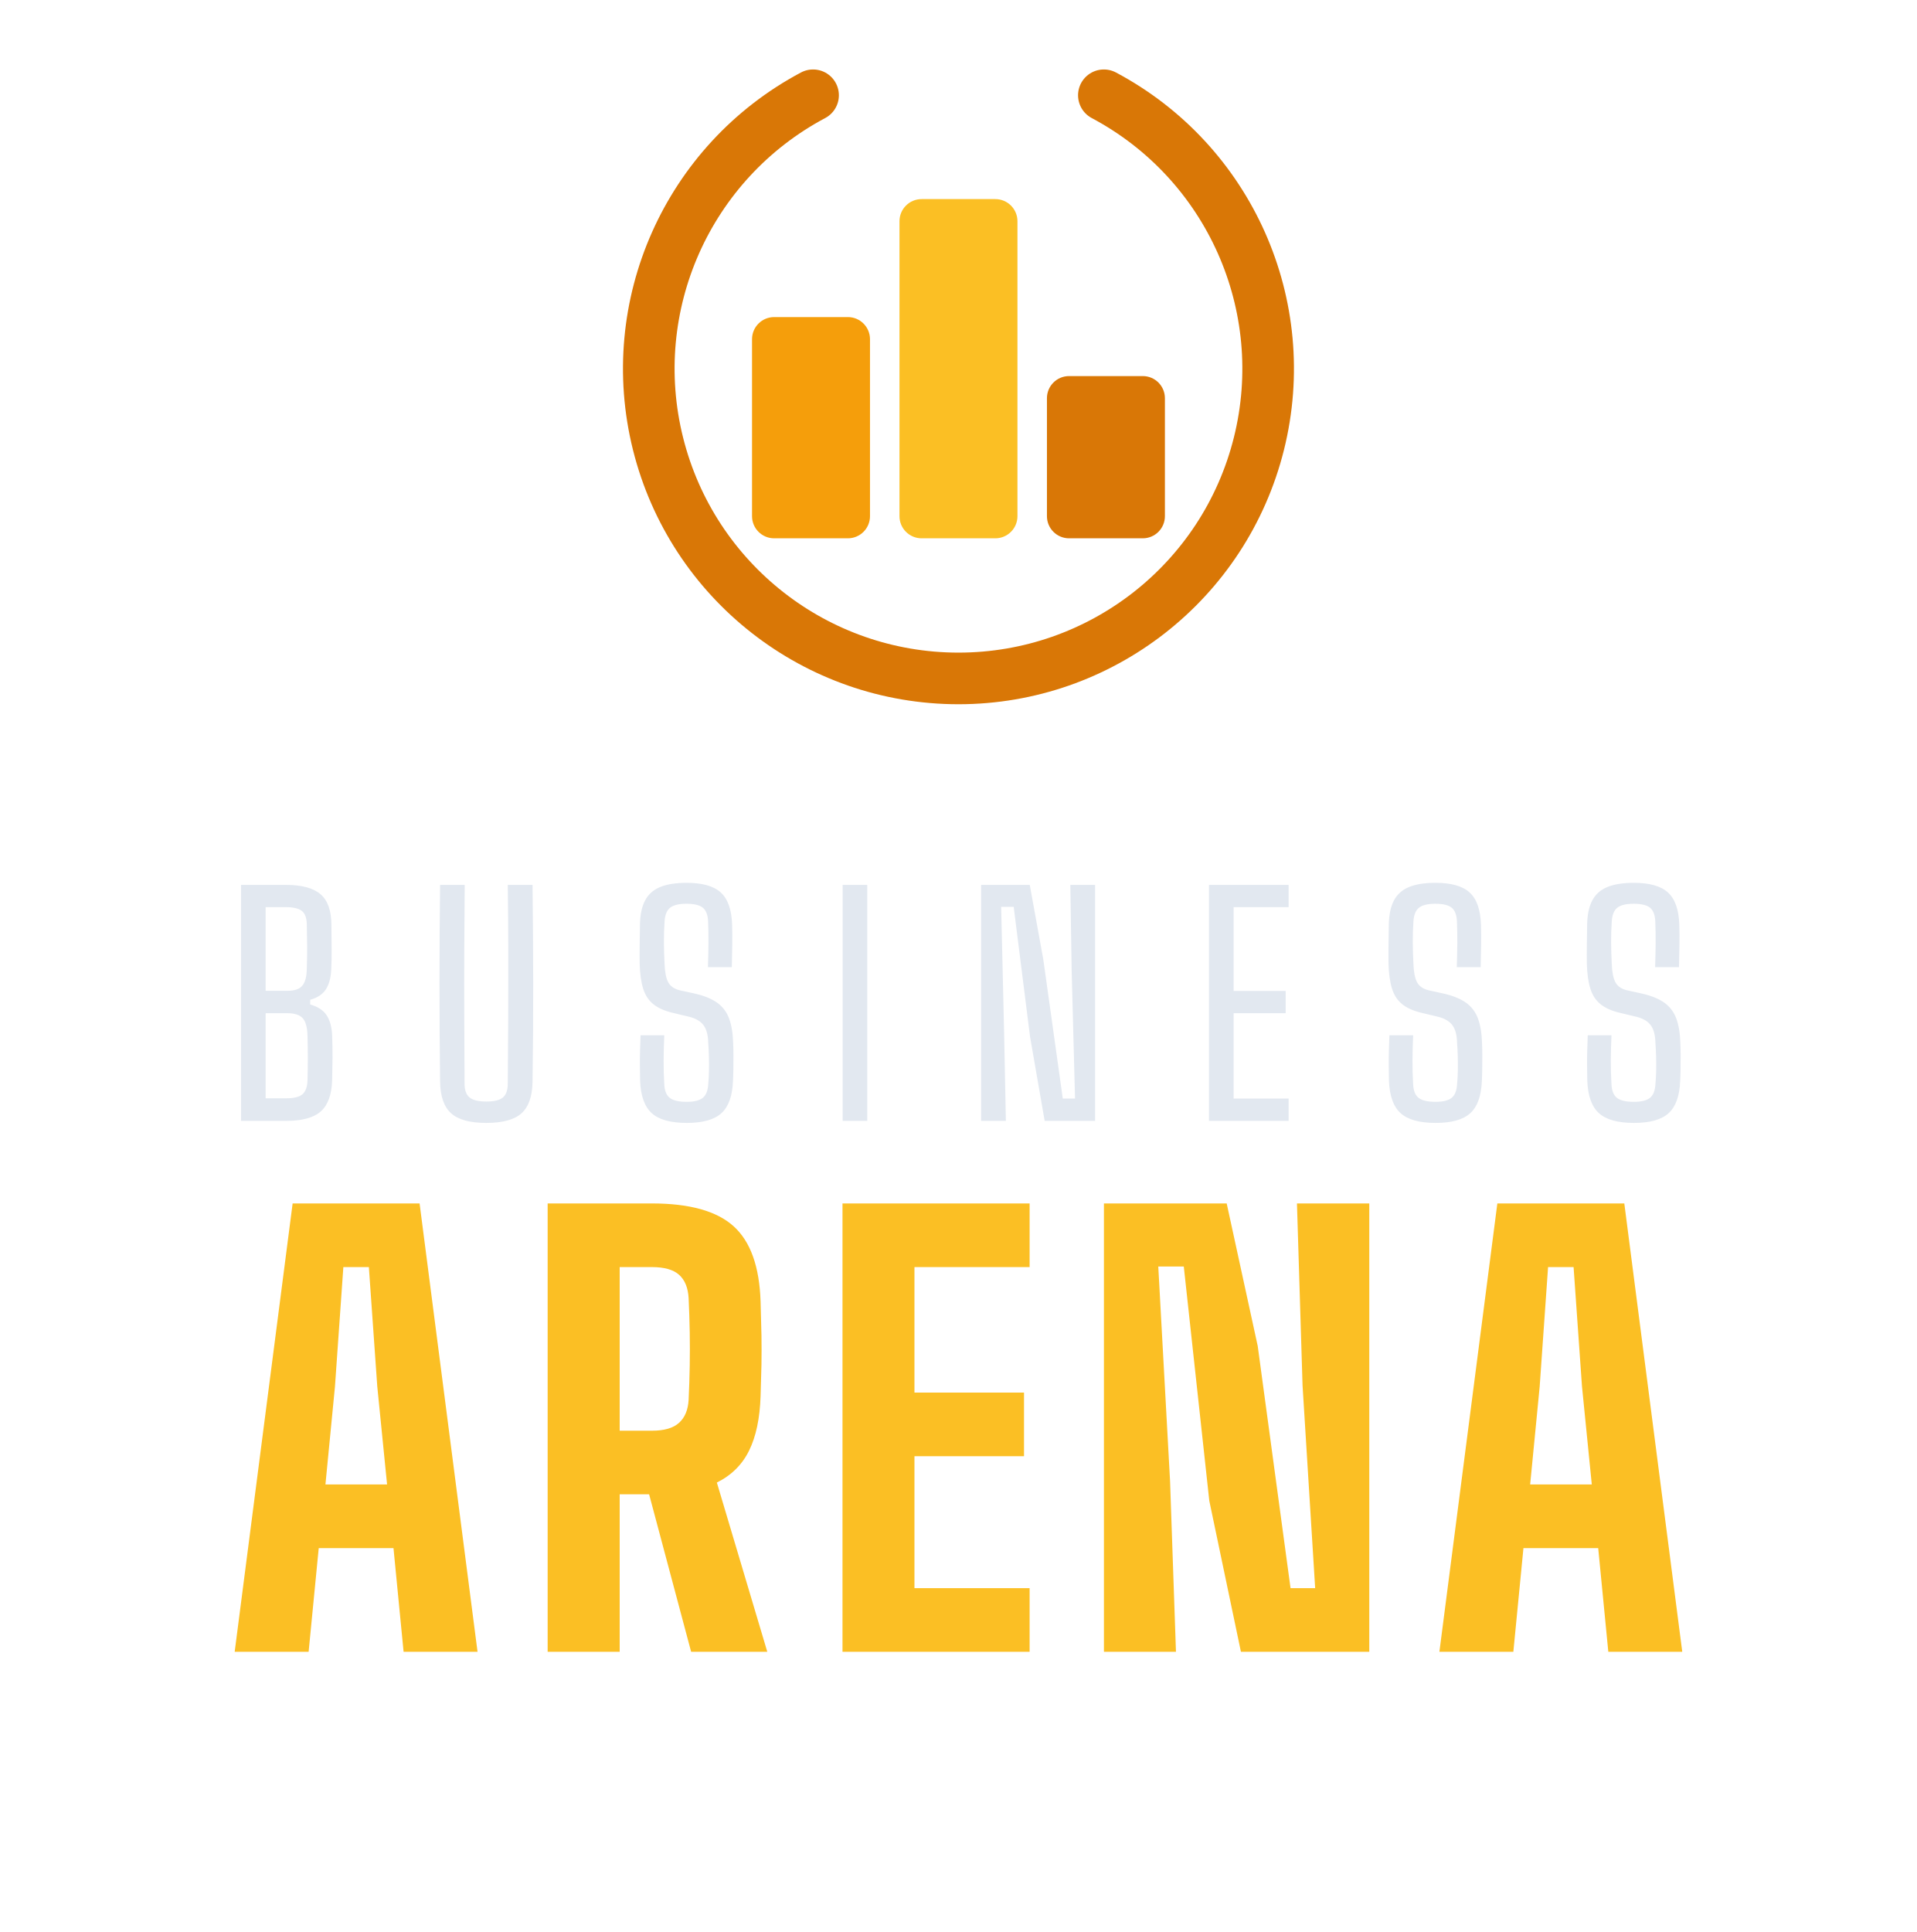
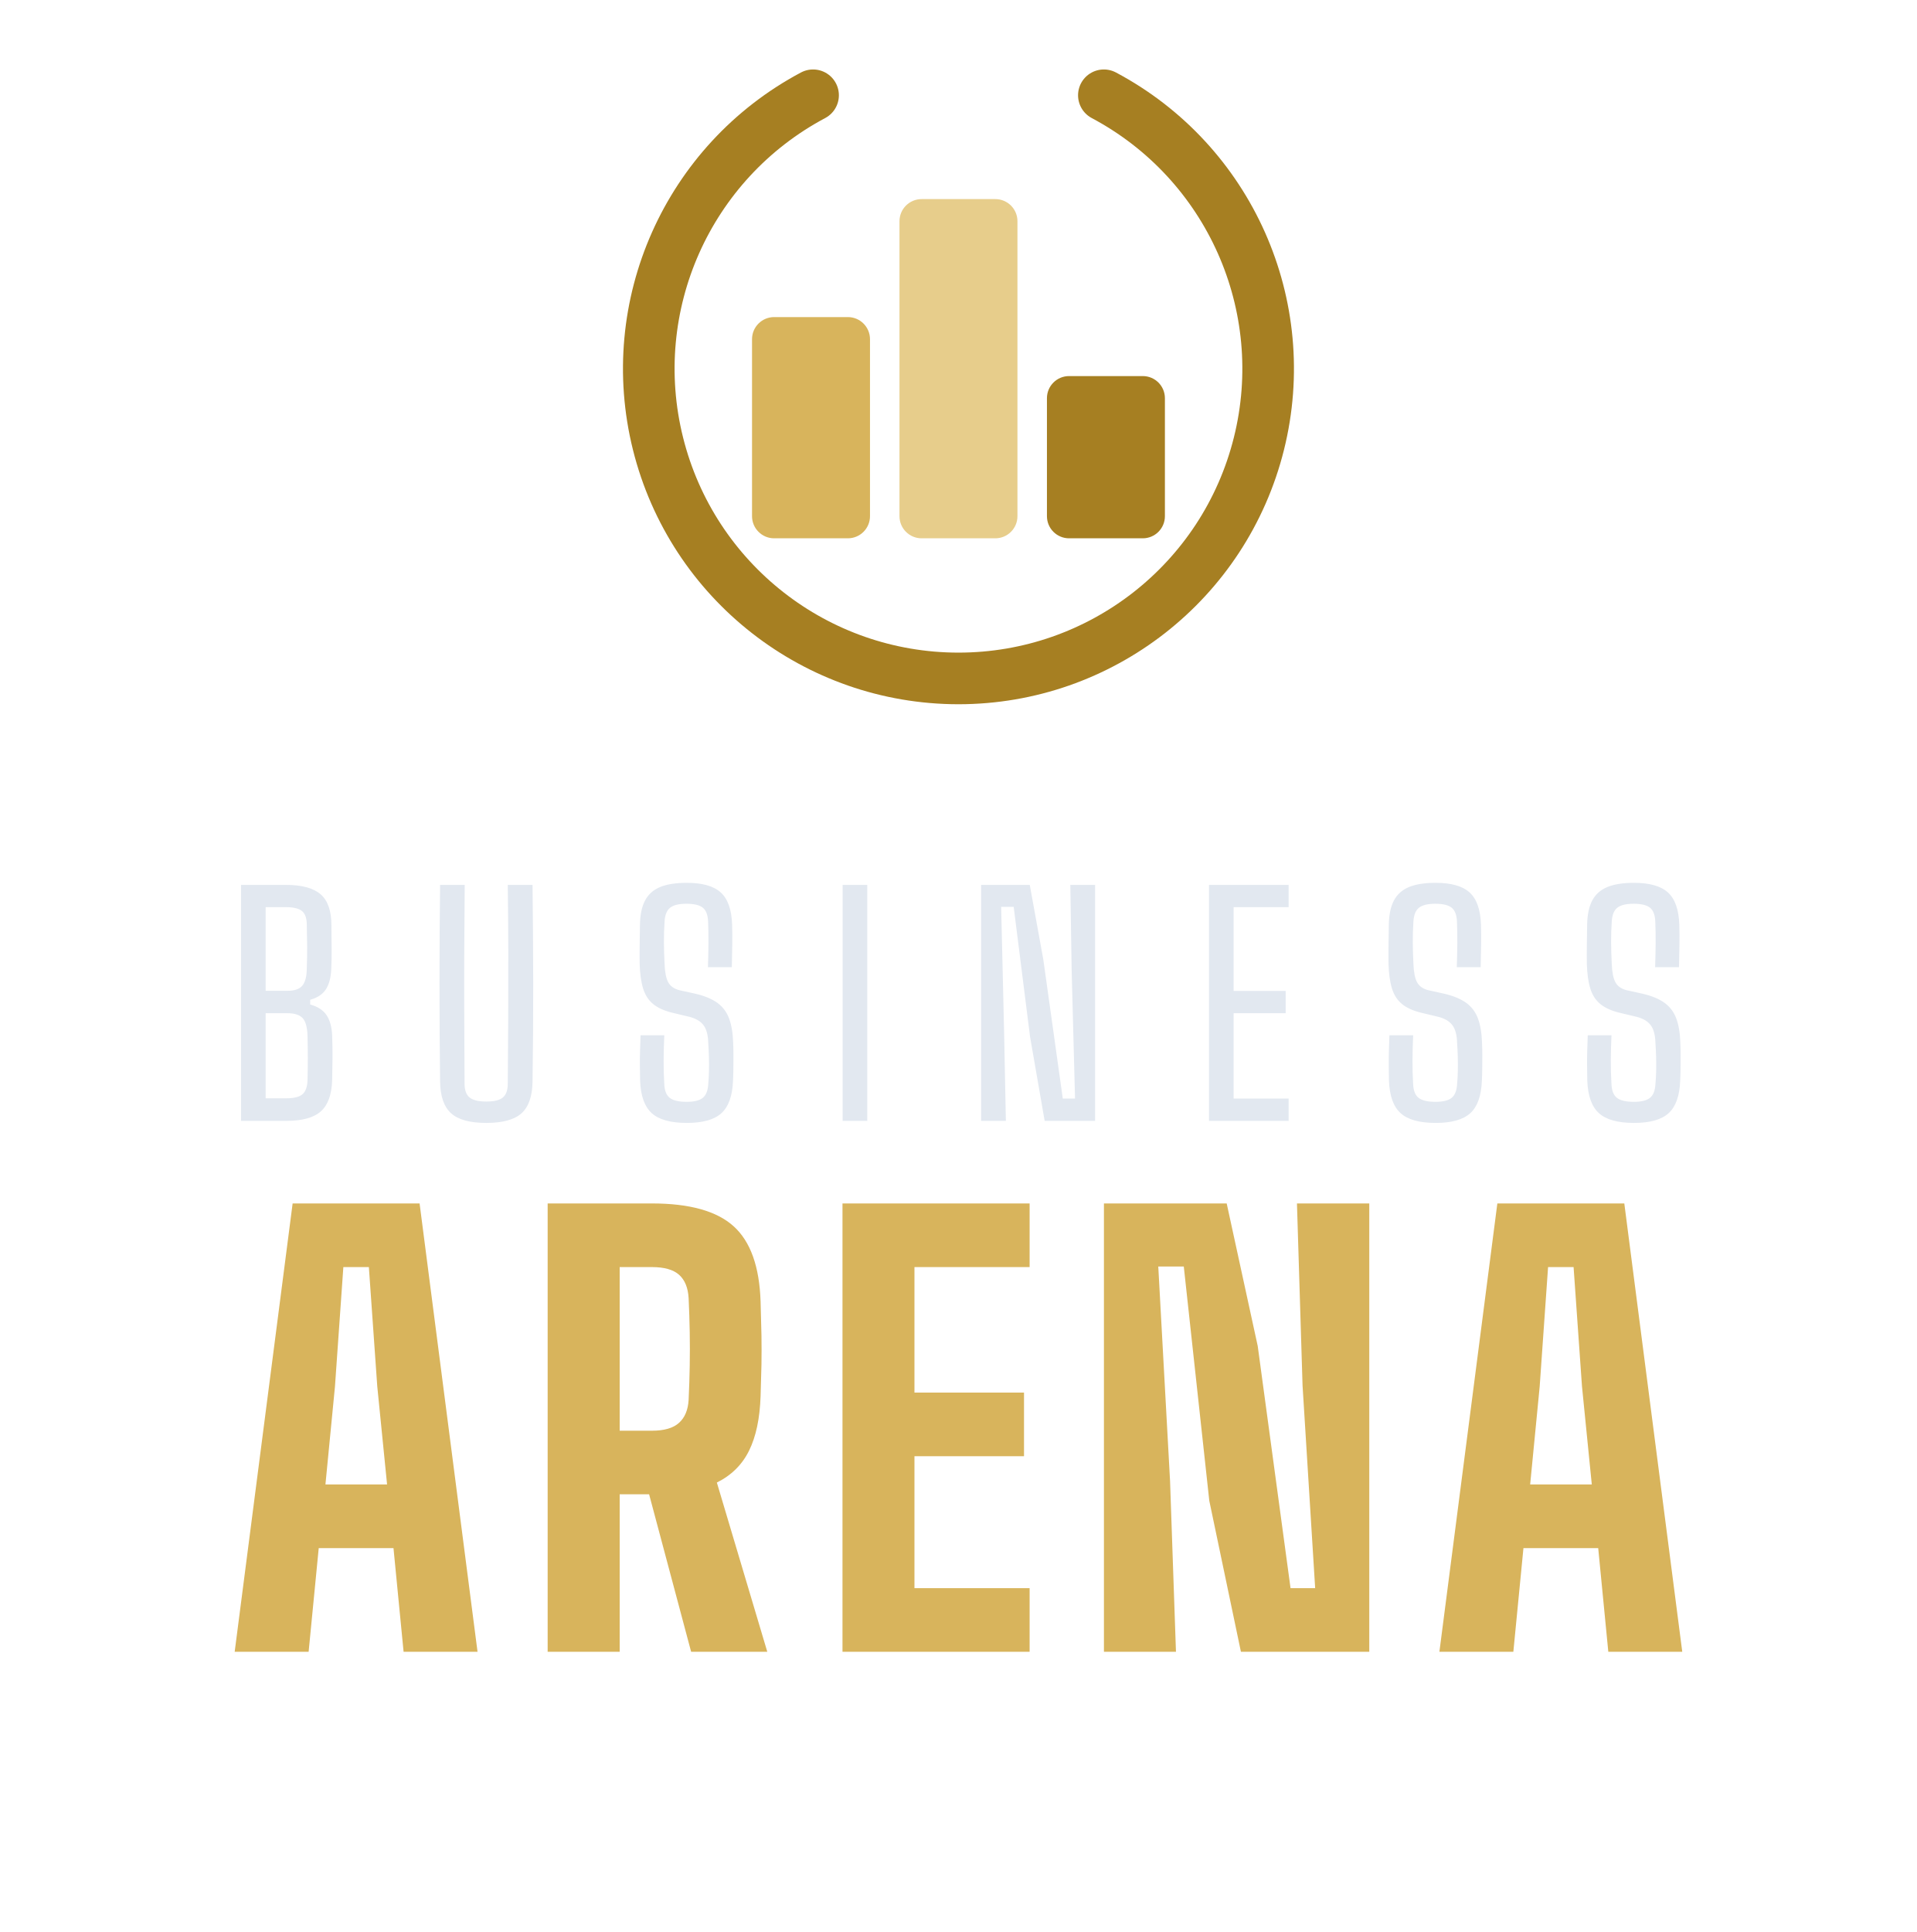
<svg xmlns="http://www.w3.org/2000/svg" viewBox="0 0 260 262" role="img" aria-label="Business Arena">
  <g transform="translate(80, 0)">
-     <path d="M 69.72 12.92 A 42 42 0 1 1 30.28 12.92" fill="none" stroke="#d97706" stroke-width="7" stroke-linecap="round" />
-     <rect x="22.00" y="43.00" width="16" height="30" rx="3" fill="#f59e0b" />
-     <rect x="42.00" y="27.00" width="16" height="46" rx="3" fill="#fbbf24" />
-     <rect x="62.00" y="51.00" width="16" height="22" rx="3" fill="#d97706" />
+     <path d="M 69.72 12.92 A 42 42 0 1 1 30.28 12.92" fill="none" stroke="#a67f22" stroke-width="7" stroke-linecap="round" />
+     <rect x="22.00" y="43.00" width="16" height="30" rx="3" fill="#d8b45c" />
+     <rect x="42.00" y="27.00" width="16" height="46" rx="3" fill="#e7cd8b" />
+     <rect x="62.00" y="51.00" width="16" height="22" rx="3" fill="#a67f22" />
  </g>
  <path d="M38.85 152L32.69 152L32.69 120L38.75 120Q42.01 120 43.48 121.27Q44.95 122.54 44.95 125.48Q44.97 127.36 44.98 128.74Q44.99 130.12 44.93 131.44Q44.85 133.18 44.19 134.18Q43.53 135.18 42.07 135.58L42.07 136.22Q43.59 136.64 44.28 137.65Q44.97 138.66 45.05 140.40Q45.11 142.08 45.10 143.46Q45.09 144.84 45.05 146.52Q44.95 149.44 43.51 150.72Q42.07 152 38.85 152M36.03 137.40L36.03 148.94L38.85 148.94Q40.41 148.94 41.04 148.38Q41.67 147.82 41.71 146.48Q41.75 144.86 41.75 143.49Q41.75 142.12 41.71 140.52Q41.67 138.76 41.06 138.08Q40.45 137.40 38.93 137.40L36.03 137.40M36.03 123.02L36.03 134.36L39.03 134.36Q40.43 134.36 41.01 133.66Q41.59 132.96 41.61 131.38Q41.67 129.76 41.66 128.36Q41.65 126.96 41.61 125.34Q41.59 124.06 40.95 123.54Q40.31 123.02 38.75 123.02 M65.95 152.28Q62.63 152.28 61.18 150.97Q59.73 149.66 59.69 146.66Q59.61 139.96 59.61 133.33Q59.61 126.70 59.69 120L63.03 120Q62.99 124.46 62.97 128.97Q62.95 133.48 62.97 137.98Q62.99 142.48 63.01 146.96Q63.01 148.26 63.68 148.82Q64.35 149.38 65.95 149.38Q67.57 149.38 68.22 148.82Q68.87 148.26 68.87 146.96Q68.91 142.48 68.93 137.98Q68.95 133.48 68.94 128.97Q68.93 124.46 68.87 120L72.23 120Q72.31 126.70 72.32 133.33Q72.33 139.96 72.23 146.66Q72.19 149.66 70.74 150.97Q69.29 152.28 65.95 152.28 M93.16 152.28Q89.86 152.28 88.40 150.96Q86.94 149.64 86.82 146.58Q86.80 145.48 86.79 144.50Q86.78 143.52 86.81 142.53Q86.84 141.54 86.88 140.40L90.10 140.40Q90.02 142.14 90.01 143.77Q90 145.40 90.10 147.04Q90.16 148.36 90.85 148.89Q91.54 149.42 93.14 149.42Q94.64 149.42 95.31 148.89Q95.98 148.36 96.06 147.04Q96.14 146.16 96.16 145.19Q96.18 144.22 96.15 143.24Q96.12 142.26 96.06 141.40Q96.02 139.84 95.43 139.04Q94.84 138.24 93.54 137.90L91.20 137.34Q89.54 136.94 88.59 136.16Q87.64 135.38 87.23 134.06Q86.82 132.74 86.76 130.74Q86.74 129.48 86.76 128.12Q86.78 126.76 86.80 125.36Q86.84 123.34 87.50 122.10Q88.16 120.86 89.54 120.29Q90.92 119.72 93.14 119.72Q96.32 119.72 97.76 121.03Q99.20 122.34 99.30 125.40Q99.34 126.60 99.32 128.08Q99.30 129.56 99.26 131.16L96.02 131.16Q96.08 129.38 96.09 127.88Q96.10 126.38 96.04 124.94Q95.98 123.62 95.32 123.09Q94.66 122.56 93.10 122.56Q91.58 122.56 90.90 123.09Q90.22 123.62 90.14 124.94Q90.04 126.44 90.05 127.84Q90.06 129.24 90.14 130.74Q90.20 132.40 90.63 133.20Q91.06 134 92.14 134.28L94.32 134.76Q96.20 135.20 97.30 136Q98.40 136.80 98.89 138.12Q99.38 139.44 99.44 141.40Q99.48 142.22 99.48 143.12Q99.48 144.02 99.47 144.90Q99.46 145.78 99.42 146.58Q99.30 149.64 97.85 150.96Q96.40 152.28 93.16 152.28 M117.63 152L114.29 152L114.29 120L117.63 120 M136.43 152L133.07 152L133.07 120L139.67 120L141.51 130.14L144.15 148.98L145.81 148.98L145.35 131.50L145.17 120L148.53 120L148.53 152L141.69 152L139.71 140.60L137.49 122.98L135.79 122.98L136.19 140 M174.78 152L163.98 152L163.98 120L174.78 120L174.78 123.02L167.32 123.02L167.32 134.38L174.38 134.38L174.38 137.40L167.32 137.40L167.32 148.98L174.78 148.98 M194.73 152.28Q191.43 152.28 189.97 150.96Q188.51 149.64 188.39 146.58Q188.37 145.48 188.36 144.50Q188.35 143.52 188.38 142.53Q188.41 141.54 188.45 140.40L191.67 140.40Q191.59 142.14 191.58 143.77Q191.57 145.40 191.67 147.04Q191.73 148.36 192.42 148.89Q193.11 149.42 194.71 149.42Q196.21 149.42 196.88 148.89Q197.55 148.36 197.63 147.04Q197.71 146.16 197.73 145.19Q197.75 144.22 197.72 143.24Q197.69 142.26 197.63 141.40Q197.59 139.84 197 139.04Q196.41 138.24 195.11 137.90L192.77 137.34Q191.11 136.94 190.16 136.16Q189.21 135.38 188.80 134.06Q188.39 132.74 188.33 130.74Q188.31 129.48 188.33 128.12Q188.35 126.76 188.37 125.36Q188.41 123.34 189.07 122.10Q189.73 120.86 191.11 120.29Q192.49 119.72 194.71 119.72Q197.89 119.72 199.33 121.03Q200.77 122.34 200.87 125.40Q200.91 126.60 200.89 128.08Q200.87 129.56 200.83 131.16L197.59 131.16Q197.65 129.38 197.66 127.88Q197.67 126.38 197.61 124.94Q197.55 123.62 196.89 123.09Q196.23 122.56 194.67 122.56Q193.15 122.56 192.47 123.09Q191.79 123.62 191.71 124.94Q191.61 126.44 191.62 127.84Q191.63 129.24 191.71 130.74Q191.77 132.40 192.20 133.20Q192.63 134 193.71 134.28L195.89 134.76Q197.77 135.20 198.87 136Q199.97 136.80 200.46 138.12Q200.95 139.44 201.01 141.40Q201.05 142.22 201.05 143.12Q201.05 144.02 201.04 144.90Q201.03 145.78 200.99 146.58Q200.87 149.64 199.42 150.96Q197.97 152.28 194.73 152.28 M221.63 152.28Q218.33 152.28 216.87 150.96Q215.41 149.64 215.29 146.58Q215.27 145.48 215.26 144.50Q215.25 143.52 215.28 142.53Q215.31 141.54 215.35 140.40L218.57 140.40Q218.49 142.14 218.48 143.77Q218.47 145.40 218.57 147.04Q218.63 148.36 219.32 148.89Q220.01 149.42 221.61 149.42Q223.11 149.42 223.78 148.89Q224.45 148.36 224.53 147.04Q224.61 146.16 224.63 145.19Q224.65 144.22 224.62 143.24Q224.59 142.26 224.53 141.40Q224.49 139.84 223.90 139.04Q223.31 138.24 222.01 137.90L219.67 137.34Q218.01 136.94 217.06 136.16Q216.11 135.38 215.70 134.06Q215.29 132.74 215.23 130.74Q215.21 129.48 215.23 128.12Q215.25 126.76 215.27 125.36Q215.31 123.34 215.97 122.10Q216.63 120.86 218.01 120.29Q219.39 119.72 221.61 119.72Q224.79 119.72 226.23 121.03Q227.67 122.34 227.77 125.40Q227.81 126.60 227.79 128.08Q227.77 129.56 227.73 131.16L224.49 131.16Q224.55 129.38 224.56 127.88Q224.57 126.38 224.51 124.94Q224.45 123.62 223.79 123.09Q223.13 122.56 221.57 122.56Q220.05 122.56 219.37 123.09Q218.69 123.62 218.61 124.94Q218.51 126.44 218.52 127.84Q218.53 129.24 218.61 130.74Q218.67 132.40 219.10 133.20Q219.53 134 220.61 134.28L222.79 134.76Q224.67 135.20 225.77 136Q226.87 136.80 227.36 138.12Q227.85 139.44 227.91 141.40Q227.95 142.22 227.95 143.12Q227.95 144.02 227.94 144.90Q227.93 145.78 227.89 146.58Q227.77 149.64 226.32 150.96Q224.87 152.28 221.63 152.28" fill="#e2e8f0" />
-   <path d="M41.86 224L31.83 224L39.69 163.20L56.91 163.20L64.77 224L54.74 224L53.37 209.94L43.23 209.94L41.86 224M45.43 188.05L44.14 201.31L52.50 201.31L51.17 188.01L50.03 171.83L46.57 171.83 M84.05 224L74.28 224L74.28 163.20L88.42 163.20Q96.09 163.20 99.51 166.30Q102.93 169.39 103.16 176.50Q103.24 179.08 103.28 181.10Q103.31 183.11 103.28 185.03Q103.24 186.95 103.16 189.34Q103.01 193.87 101.60 196.72Q100.20 199.57 97.23 201.05L104.07 224L93.74 224L88.04 202.64L84.05 202.64L84.05 224M84.05 171.83L84.05 194.02L88.42 194.02Q90.93 194.02 92.10 192.95Q93.28 191.89 93.40 189.84Q93.51 187.52 93.55 185.22Q93.59 182.92 93.55 180.64Q93.51 178.36 93.40 176.04Q93.28 173.92 92.10 172.87Q90.93 171.83 88.42 171.83 M139.65 224L114.27 224L114.27 163.20L139.65 163.20L139.65 171.83L124.03 171.83L124.03 188.85L138.89 188.85L138.89 197.48L124.03 197.48L124.03 215.37L139.65 215.37 M159.50 224L149.73 224L149.73 163.20L166.38 163.20L170.59 182.54L175.04 215.37L178.38 215.37L176.67 187.90L175.91 163.20L185.72 163.20L185.72 224L168.31 224L164.02 203.52L160.56 171.75L157.10 171.75L158.70 200.86 M205.26 224L195.23 224L203.09 163.20L220.31 163.20L228.17 224L218.14 224L216.77 209.94L206.63 209.94L205.26 224M208.83 188.05L207.54 201.31L215.90 201.31L214.57 188.01L213.43 171.83L209.97 171.83" fill="#fbbf24" />
+   <path d="M41.86 224L31.83 224L39.69 163.20L56.91 163.20L64.77 224L54.74 224L53.37 209.94L43.23 209.94L41.86 224M45.43 188.05L44.14 201.31L52.50 201.31L51.17 188.01L50.03 171.83L46.57 171.83 M84.05 224L74.28 224L74.28 163.20L88.42 163.20Q96.09 163.20 99.51 166.30Q102.93 169.39 103.16 176.50Q103.24 179.08 103.28 181.10Q103.31 183.11 103.28 185.03Q103.24 186.95 103.16 189.34Q103.01 193.87 101.60 196.72Q100.20 199.57 97.23 201.05L104.07 224L93.74 224L88.04 202.64L84.05 202.64L84.05 224M84.05 171.83L84.05 194.02L88.42 194.02Q90.93 194.02 92.10 192.95Q93.28 191.89 93.40 189.84Q93.51 187.52 93.55 185.22Q93.59 182.92 93.55 180.64Q93.51 178.36 93.40 176.04Q93.28 173.92 92.10 172.87Q90.93 171.83 88.42 171.83 M139.65 224L114.27 224L114.27 163.20L139.65 163.20L139.65 171.83L124.03 171.83L124.03 188.85L138.89 188.85L138.89 197.48L124.03 197.48L124.03 215.37L139.65 215.37 M159.50 224L149.73 224L149.73 163.20L166.38 163.20L170.59 182.54L175.04 215.37L178.38 215.37L176.67 187.90L175.91 163.20L185.72 163.20L185.72 224L168.31 224L164.02 203.52L160.56 171.75L157.10 171.75L158.70 200.86 M205.26 224L195.23 224L203.09 163.20L220.31 163.20L228.17 224L218.14 224L216.77 209.94L206.63 209.94L205.26 224M208.83 188.05L207.54 201.31L215.90 201.31L214.57 188.01L213.43 171.83L209.97 171.83" fill="#d8b45c" />
</svg>
